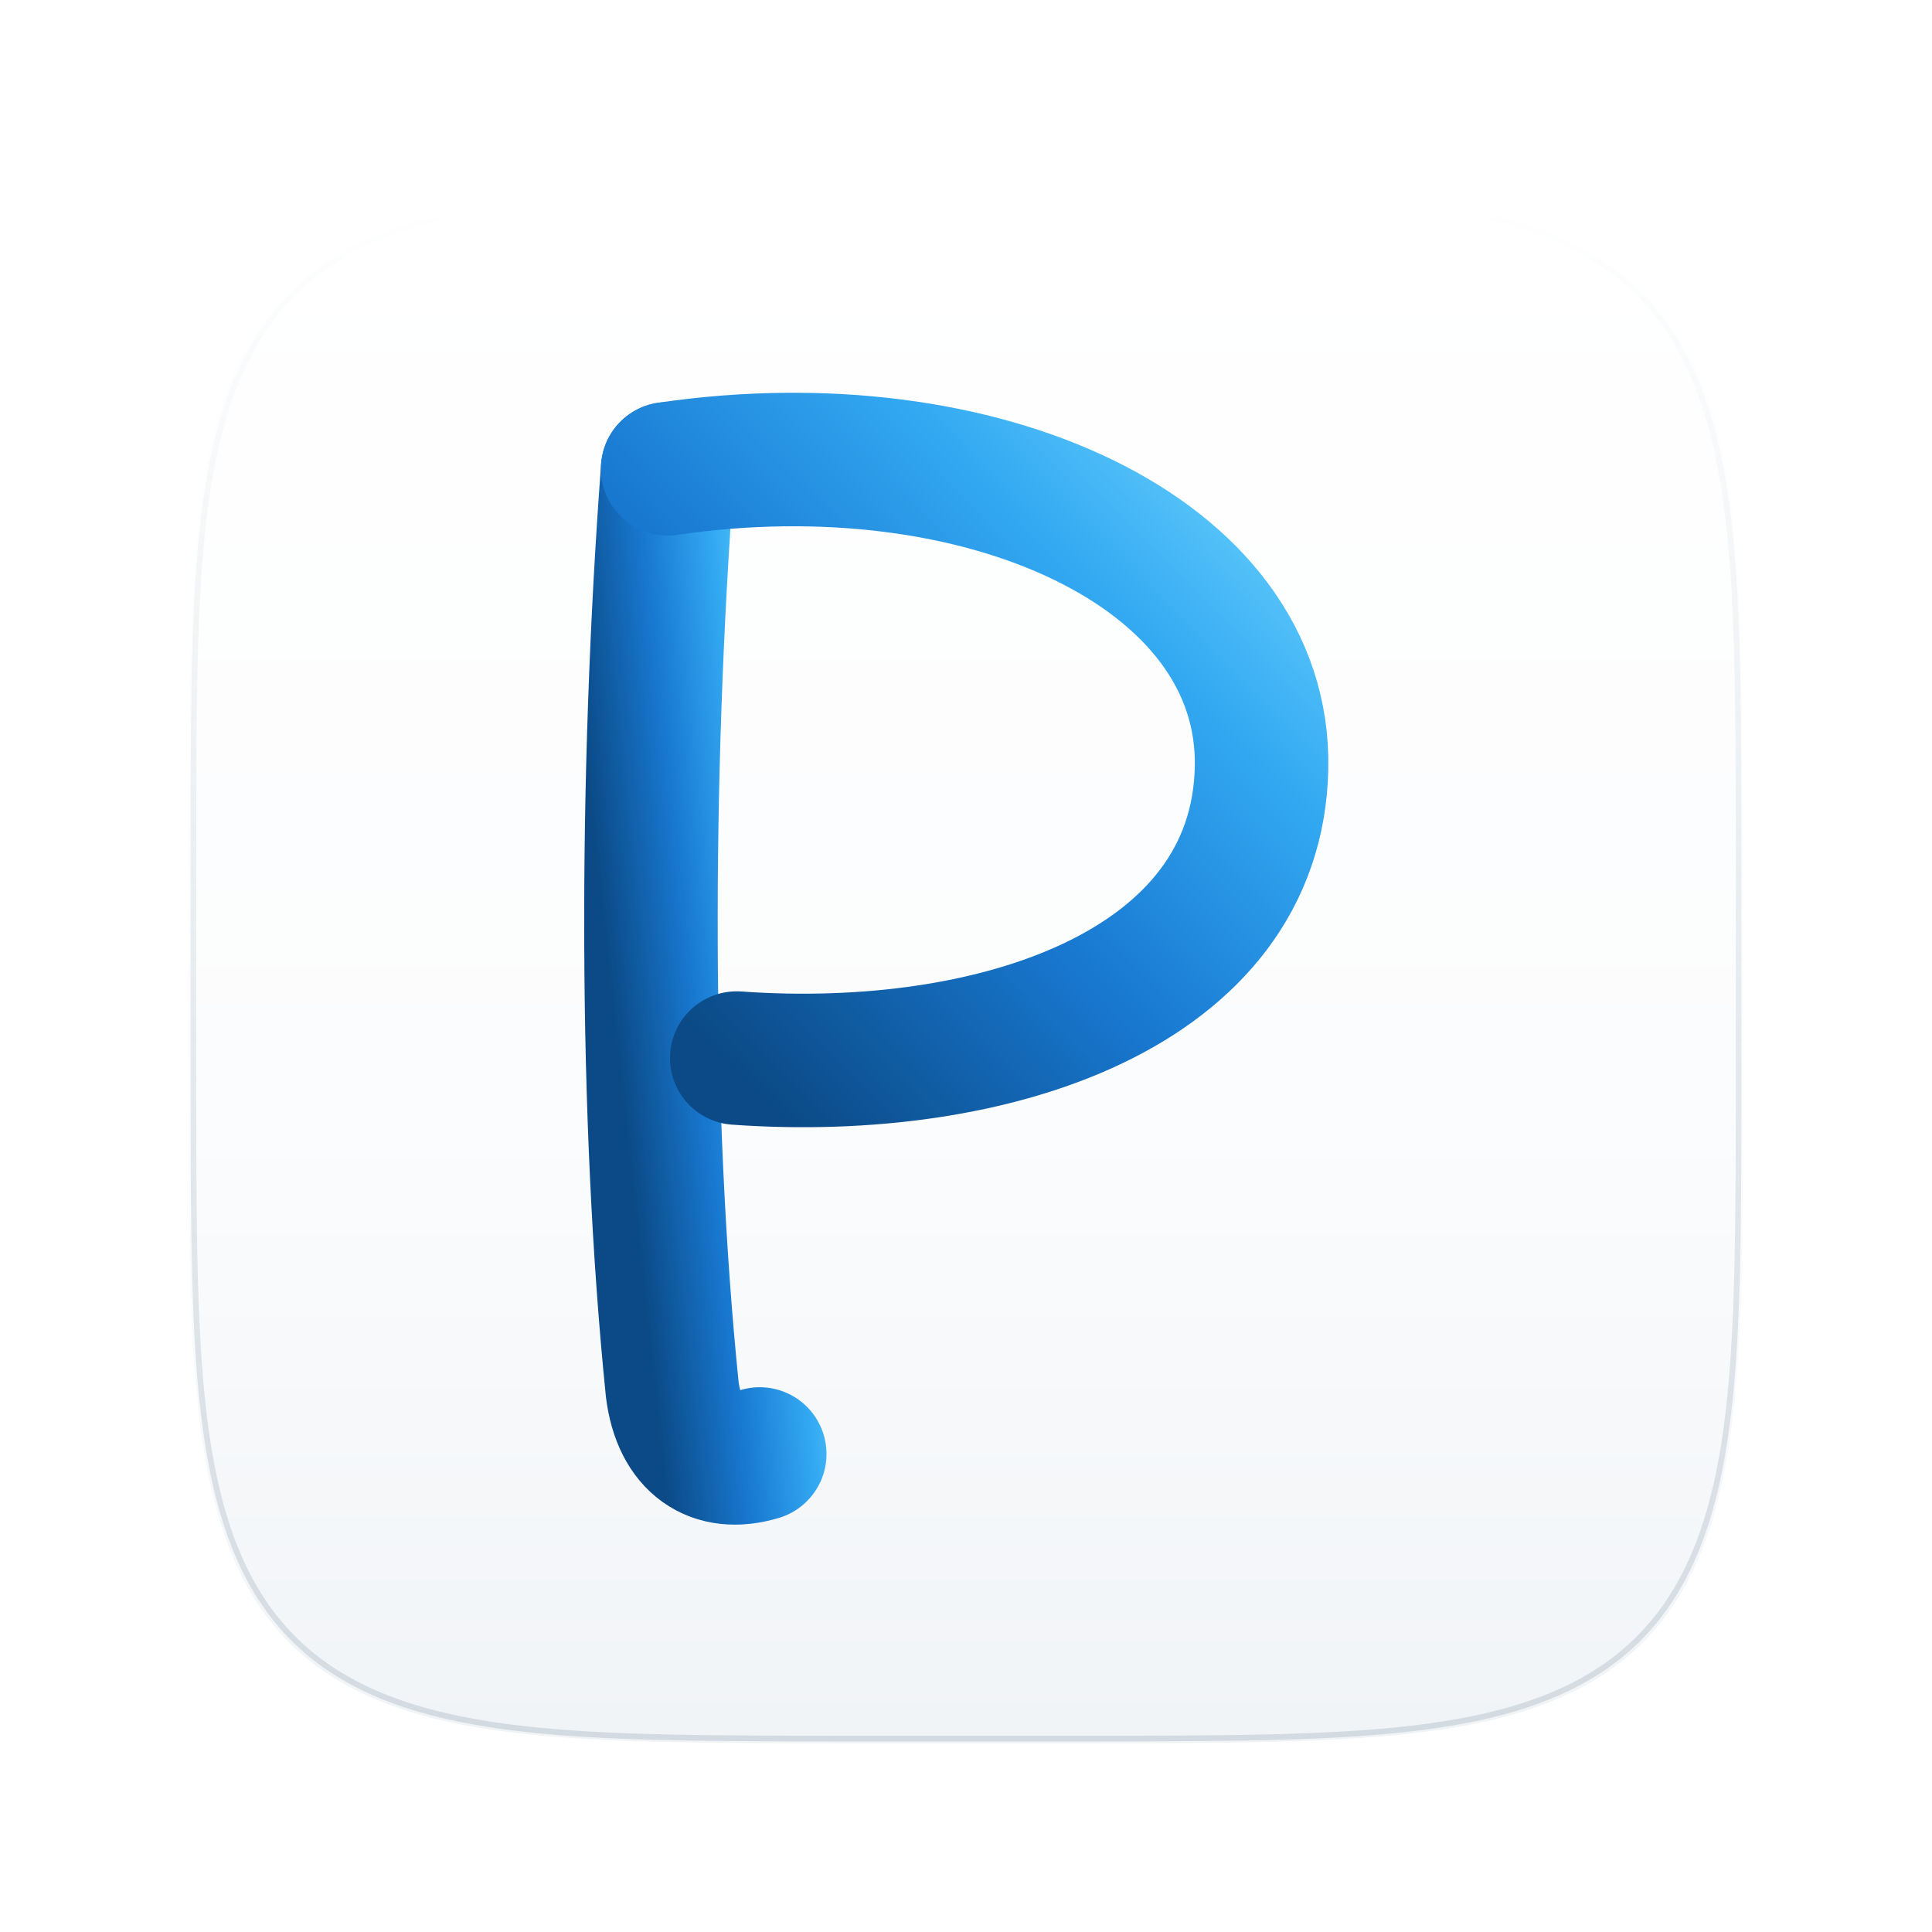
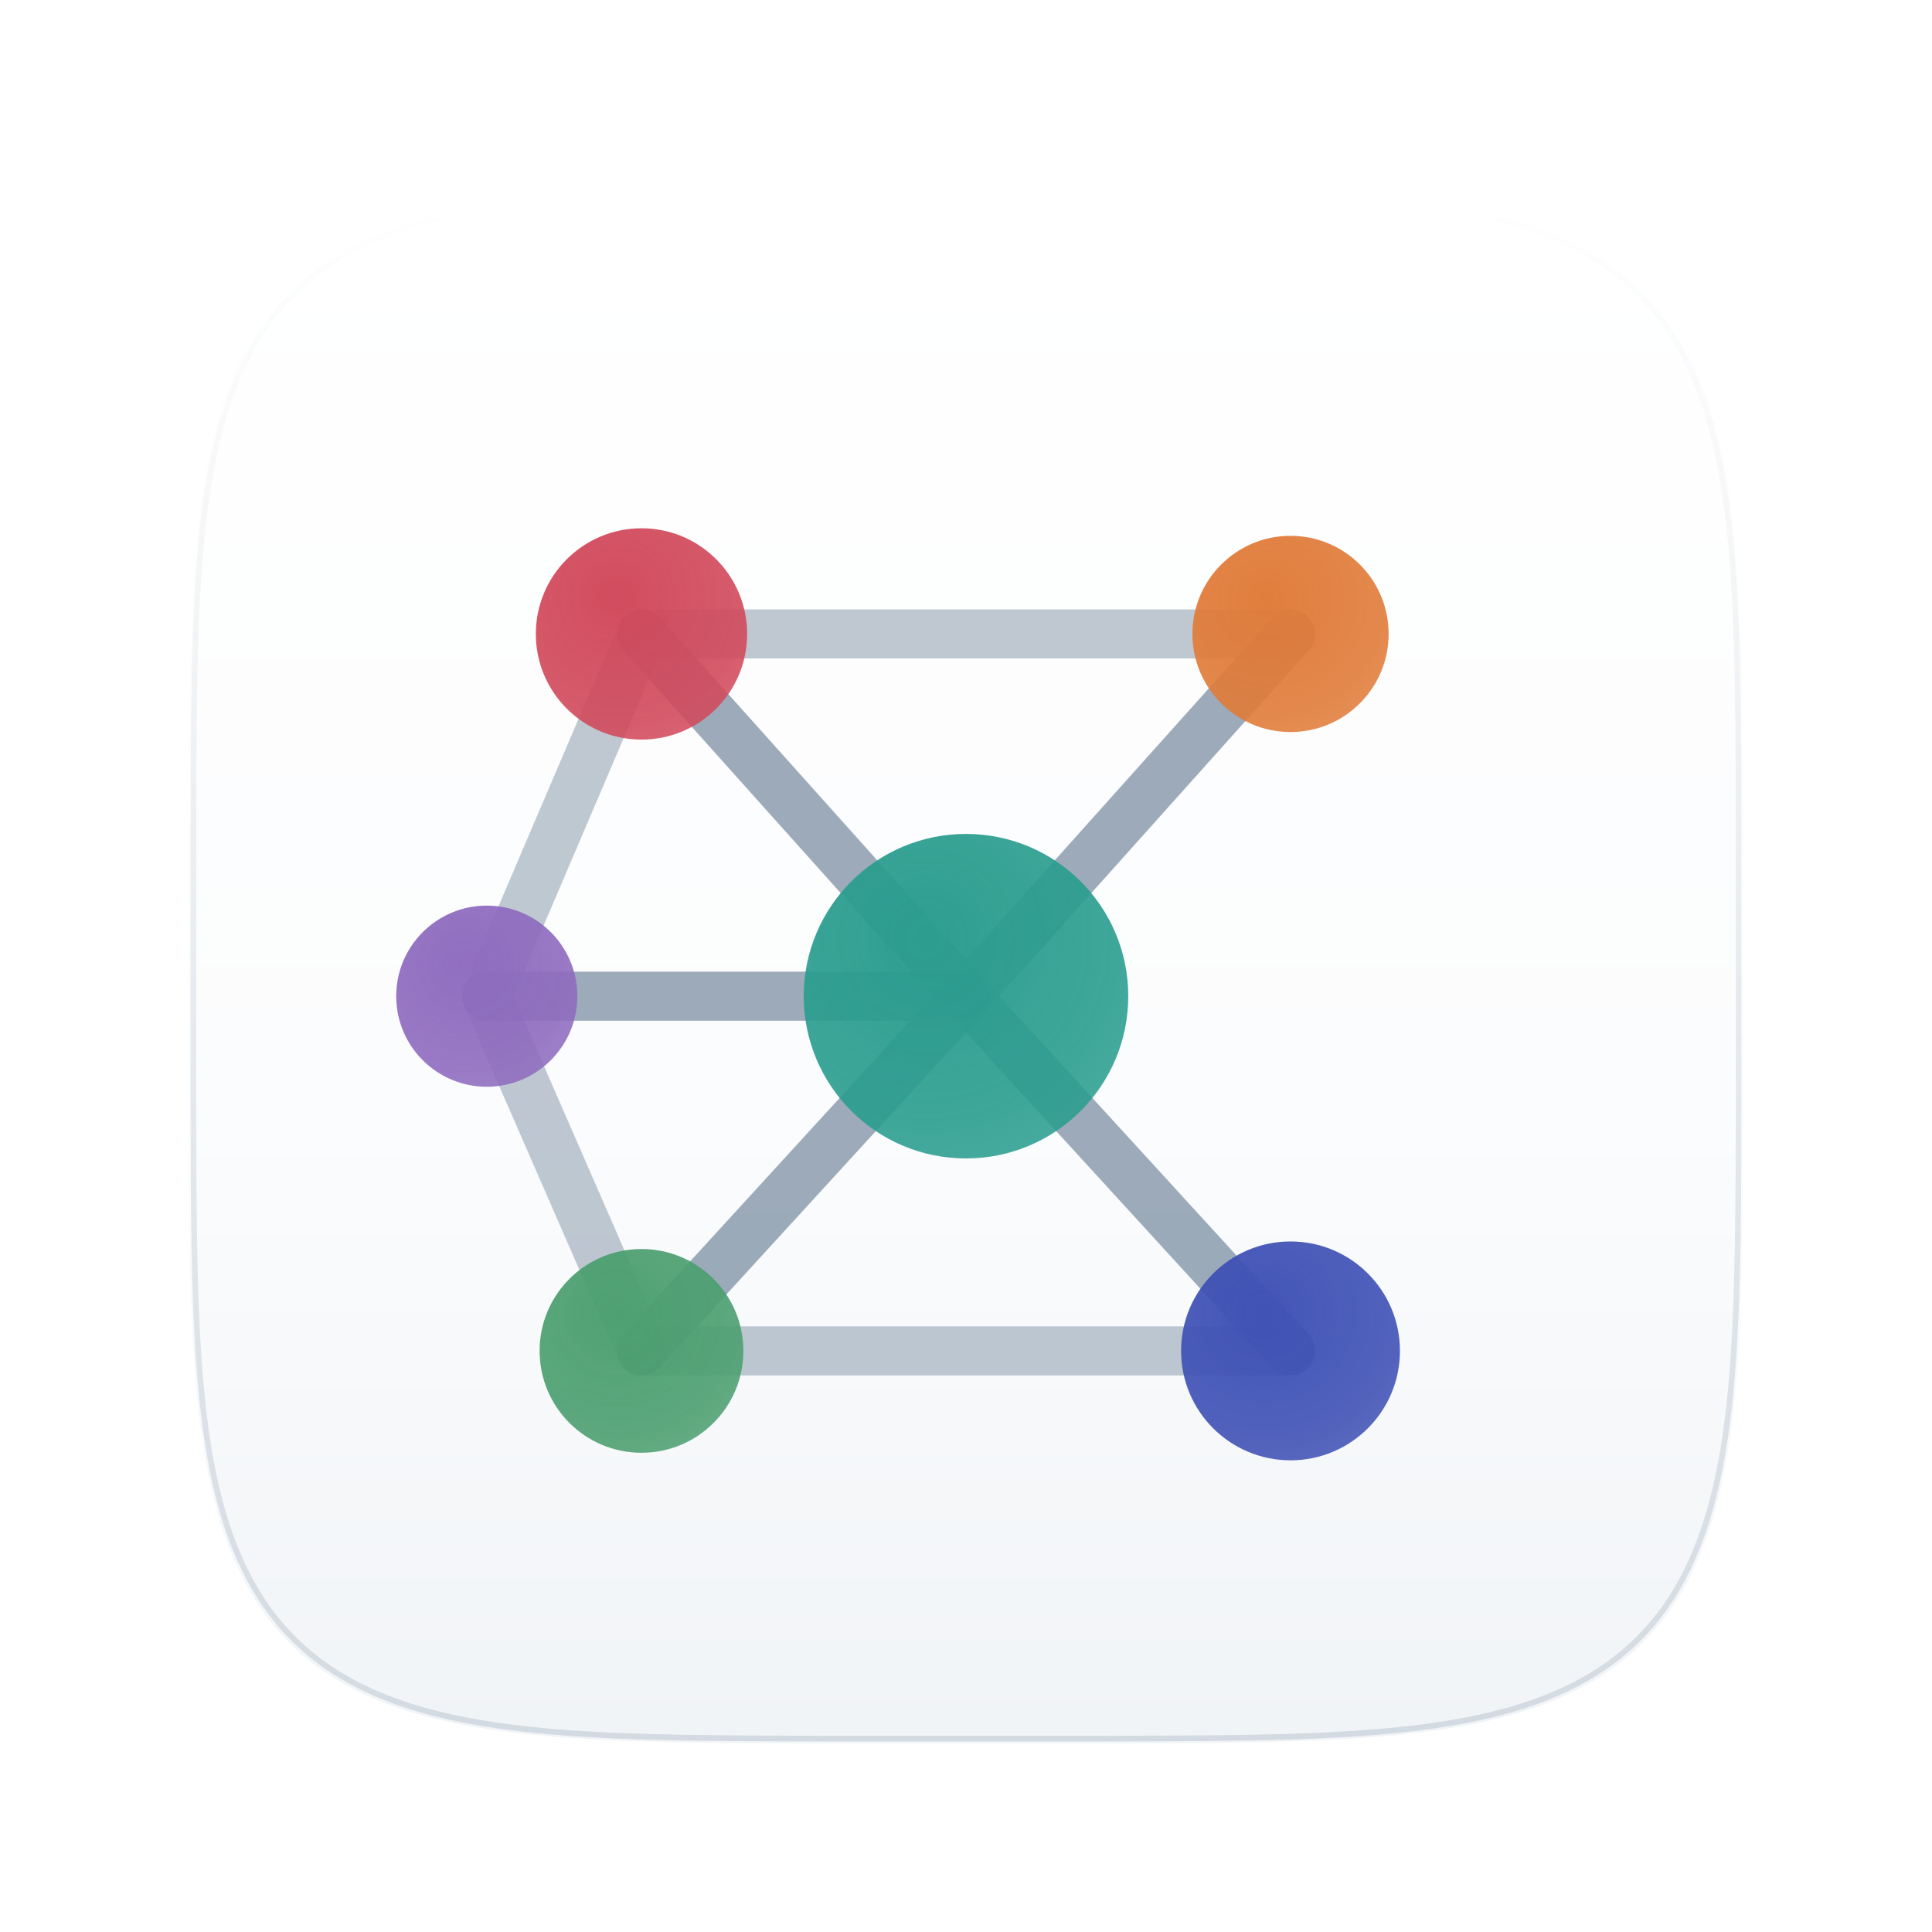
<svg xmlns="http://www.w3.org/2000/svg" viewBox="0 0 1024 1024" width="1024" height="1024">
  <defs>
-     <linearGradient id="body" x1="0" y1="0" x2="0" y2="1">
+     <linearGradient id="bodyA" x1="0" y1="0" x2="0" y2="1">
      <stop offset="0" stop-color="#ffffff" />
      <stop offset="0.6" stop-color="#fbfcfd" />
      <stop offset="1" stop-color="#f1f4f7" />
    </linearGradient>
-     <linearGradient id="edge" x1="0" y1="0" x2="0" y2="1">
+     <linearGradient id="edgeA" x1="0" y1="0" x2="0" y2="1">
      <stop offset="0" stop-color="#ffffff" stop-opacity="0.9" />
      <stop offset="1" stop-color="#c9d2da" stop-opacity="0.75" />
    </linearGradient>
-     <linearGradient id="ink" x1="0.05" y1="0.95" x2="0.95" y2="0.05">
-       <stop offset="0" stop-color="#0b4a86" />
-       <stop offset="0.42" stop-color="#1878d0" />
-       <stop offset="0.78" stop-color="#33a9f2" />
-       <stop offset="1" stop-color="#5cc8fb" />
-     </linearGradient>
-     <linearGradient id="ink2" x1="0" y1="1" x2="1" y2="0">
-       <stop offset="0" stop-color="#1e86dd" />
-       <stop offset="1" stop-color="#6fd0fb" />
-     </linearGradient>
+     <radialGradient id="g-d1495b" cx="0.38" cy="0.32" r="1">
+       <stop offset="0" stop-color="#d1495b" stop-opacity="0.98" />
+       <stop offset="0.6" stop-color="#d1495b" stop-opacity="0.9" />
+       <stop offset="1" stop-color="#d1495b" stop-opacity="0.78" />
+     </radialGradient>
+     <radialGradient id="g-e07b39" cx="0.38" cy="0.32" r="1">
+       <stop offset="0" stop-color="#e07b39" stop-opacity="0.98" />
+       <stop offset="0.6" stop-color="#e07b39" stop-opacity="0.9" />
+       <stop offset="1" stop-color="#e07b39" stop-opacity="0.78" />
+     </radialGradient>
+     <radialGradient id="g-b8860b" cx="0.38" cy="0.32" r="1">
+       <stop offset="0" stop-color="#b8860b" stop-opacity="0.98" />
+       <stop offset="0.6" stop-color="#b8860b" stop-opacity="0.9" />
+       <stop offset="1" stop-color="#b8860b" stop-opacity="0.78" />
+     </radialGradient>
+     <radialGradient id="g-4c9f70" cx="0.38" cy="0.32" r="1">
+       <stop offset="0" stop-color="#4c9f70" stop-opacity="0.98" />
+       <stop offset="0.6" stop-color="#4c9f70" stop-opacity="0.9" />
+       <stop offset="1" stop-color="#4c9f70" stop-opacity="0.78" />
+     </radialGradient>
+     <radialGradient id="g-2a9d8f" cx="0.38" cy="0.32" r="1">
+       <stop offset="0" stop-color="#2a9d8f" stop-opacity="0.98" />
+       <stop offset="0.6" stop-color="#2a9d8f" stop-opacity="0.9" />
+       <stop offset="1" stop-color="#2a9d8f" stop-opacity="0.78" />
+     </radialGradient>
+     <radialGradient id="g-4381c1" cx="0.38" cy="0.32" r="1">
+       <stop offset="0" stop-color="#4381c1" stop-opacity="0.98" />
+       <stop offset="0.6" stop-color="#4381c1" stop-opacity="0.9" />
+       <stop offset="1" stop-color="#4381c1" stop-opacity="0.78" />
+     </radialGradient>
+     <radialGradient id="g-8e6bbf" cx="0.38" cy="0.32" r="1">
+       <stop offset="0" stop-color="#8e6bbf" stop-opacity="0.98" />
+       <stop offset="0.6" stop-color="#8e6bbf" stop-opacity="0.9" />
+       <stop offset="1" stop-color="#8e6bbf" stop-opacity="0.78" />
+     </radialGradient>
+     <radialGradient id="g-3f51b5" cx="0.38" cy="0.32" r="1">
+       <stop offset="0" stop-color="#3f51b5" stop-opacity="0.98" />
+       <stop offset="0.6" stop-color="#3f51b5" stop-opacity="0.9" />
+       <stop offset="1" stop-color="#3f51b5" stop-opacity="0.78" />
+     </radialGradient>
  </defs>
-   <path d="M924.00,512.00L923.99,582.87L923.95,605.51L923.89,621.97L923.80,635.37L923.69,646.88L923.55,657.07L923.39,666.27L923.21,674.71L922.99,682.53L922.76,689.84L922.50,696.71L922.21,703.21L921.90,709.38L921.56,715.26L921.20,720.89L920.81,726.28L920.40,731.47L919.97,736.47L919.50,741.29L919.02,745.95L918.50,750.46L917.96,754.84L917.40,759.08L916.81,763.20L916.19,767.21L915.55,771.12L914.89,774.92L914.19,778.62L913.47,782.23L912.73,785.76L911.95,789.20L911.16,792.56L910.33,795.85L909.48,799.07L908.60,802.21L907.70,805.29L906.76,808.30L905.81,811.25L904.82,814.14L903.80,816.97L902.76,819.74L901.69,822.46L900.60,825.12L899.47,827.73L898.31,830.29L897.13,832.80L895.92,835.27L894.68,837.68L893.41,840.05L892.11,842.38L890.78,844.66L889.42,846.89L888.03,849.09L886.61,851.24L885.16,853.36L883.68,855.43L882.17,857.47L880.62,859.46L879.05,861.42L877.44,863.34L875.80,865.23L874.12,867.08L872.41,868.89L870.67,870.67L868.89,872.41L867.08,874.12L865.23,875.80L863.34,877.44L861.42,879.05L859.46,880.62L857.47,882.17L855.43,883.68L853.36,885.16L851.24,886.61L849.09,888.03L846.89,889.42L844.66,890.78L842.38,892.11L840.05,893.41L837.68,894.68L835.27,895.92L832.80,897.13L830.29,898.31L827.73,899.47L825.12,900.60L822.46,901.69L819.74,902.76L816.97,903.80L814.14,904.82L811.25,905.81L808.30,906.76L805.29,907.70L802.21,908.60L799.07,909.48L795.85,910.33L792.56,911.16L789.20,911.95L785.76,912.73L782.23,913.47L778.62,914.19L774.92,914.89L771.12,915.55L767.21,916.19L763.20,916.81L759.08,917.40L754.84,917.96L750.46,918.50L745.95,919.02L741.29,919.50L736.47,919.97L731.47,920.40L726.28,920.81L720.89,921.20L715.26,921.56L709.38,921.90L703.21,922.21L696.71,922.50L689.84,922.76L682.53,922.99L674.71,923.21L666.27,923.39L657.07,923.55L646.88,923.69L635.37,923.80L621.97,923.89L605.51,923.95L582.87,923.99L512.00,924.00L441.13,923.99L418.49,923.95L402.03,923.89L388.63,923.80L377.12,923.69L366.93,923.55L357.73,923.39L349.29,923.21L341.47,922.99L334.16,922.76L327.29,922.50L320.79,922.21L314.62,921.90L308.74,921.56L303.11,921.20L297.72,920.81L292.53,920.40L287.53,919.97L282.71,919.50L278.05,919.02L273.54,918.50L269.16,917.96L264.92,917.40L260.80,916.81L256.79,916.19L252.88,915.55L249.08,914.89L245.38,914.19L241.77,913.47L238.24,912.73L234.80,911.95L231.44,911.16L228.15,910.33L224.93,909.48L221.79,908.60L218.71,907.70L215.70,906.76L212.75,905.81L209.86,904.82L207.03,903.80L204.26,902.76L201.54,901.69L198.88,900.60L196.27,899.47L193.71,898.31L191.20,897.13L188.73,895.92L186.32,894.68L183.95,893.41L181.62,892.11L179.34,890.78L177.11,889.42L174.91,888.03L172.76,886.61L170.64,885.16L168.57,883.68L166.53,882.17L164.54,880.62L162.58,879.05L160.66,877.44L158.77,875.80L156.92,874.12L155.11,872.41L153.33,870.67L151.59,868.89L149.88,867.08L148.20,865.23L146.56,863.34L144.95,861.42L143.38,859.46L141.83,857.47L140.32,855.43L138.84,853.36L137.39,851.24L135.97,849.09L134.58,846.89L133.22,844.66L131.89,842.38L130.59,840.05L129.32,837.68L128.08,835.27L126.87,832.80L125.69,830.29L124.53,827.73L123.40,825.12L122.31,822.46L121.24,819.74L120.20,816.97L119.18,814.14L118.19,811.25L117.24,808.30L116.30,805.29L115.40,802.21L114.52,799.07L113.67,795.85L112.84,792.56L112.05,789.20L111.27,785.76L110.53,782.23L109.81,778.62L109.11,774.92L108.45,771.12L107.81,767.21L107.19,763.20L106.60,759.08L106.04,754.84L105.50,750.46L104.98,745.95L104.50,741.29L104.03,736.47L103.60,731.47L103.19,726.28L102.80,720.89L102.44,715.26L102.10,709.38L101.79,703.21L101.50,696.71L101.24,689.84L101.01,682.53L100.79,674.71L100.61,666.27L100.45,657.07L100.31,646.88L100.20,635.37L100.11,621.97L100.05,605.51L100.01,582.87L100.00,512.00L100.01,441.13L100.05,418.49L100.11,402.03L100.20,388.63L100.31,377.12L100.45,366.93L100.61,357.73L100.79,349.29L101.01,341.47L101.24,334.16L101.50,327.29L101.79,320.79L102.10,314.62L102.44,308.74L102.80,303.11L103.19,297.72L103.60,292.53L104.03,287.53L104.50,282.71L104.98,278.05L105.50,273.54L106.04,269.16L106.60,264.92L107.19,260.80L107.81,256.79L108.45,252.88L109.11,249.08L109.81,245.38L110.53,241.77L111.27,238.24L112.05,234.80L112.84,231.44L113.67,228.15L114.52,224.93L115.40,221.79L116.30,218.71L117.24,215.70L118.19,212.75L119.18,209.86L120.20,207.03L121.24,204.26L122.31,201.54L123.40,198.88L124.53,196.27L125.69,193.71L126.87,191.20L128.08,188.73L129.32,186.32L130.59,183.95L131.89,181.62L133.22,179.34L134.58,177.11L135.97,174.91L137.39,172.76L138.84,170.64L140.32,168.57L141.83,166.53L143.38,164.54L144.95,162.58L146.56,160.66L148.20,158.77L149.88,156.92L151.59,155.11L153.33,153.33L155.11,151.59L156.92,149.88L158.77,148.20L160.66,146.56L162.58,144.95L164.54,143.38L166.53,141.83L168.57,140.32L170.64,138.84L172.76,137.39L174.91,135.97L177.11,134.58L179.34,133.22L181.62,131.89L183.95,130.59L186.32,129.32L188.73,128.08L191.20,126.87L193.71,125.69L196.27,124.53L198.88,123.40L201.54,122.31L204.26,121.24L207.03,120.20L209.86,119.18L212.75,118.19L215.70,117.24L218.71,116.30L221.79,115.40L224.93,114.52L228.15,113.67L231.44,112.84L234.80,112.05L238.24,111.27L241.77,110.53L245.38,109.81L249.08,109.11L252.88,108.45L256.79,107.81L260.80,107.19L264.92,106.60L269.16,106.04L273.54,105.50L278.05,104.98L282.71,104.50L287.53,104.03L292.53,103.60L297.72,103.19L303.11,102.80L308.74,102.44L314.62,102.10L320.79,101.79L327.29,101.50L334.16,101.24L341.47,101.01L349.29,100.79L357.73,100.61L366.93,100.45L377.12,100.31L388.63,100.20L402.03,100.11L418.49,100.05L441.13,100.01L512.00,100.00L582.87,100.01L605.51,100.05L621.97,100.11L635.37,100.20L646.88,100.31L657.07,100.45L666.27,100.61L674.71,100.79L682.53,101.01L689.84,101.24L696.71,101.50L703.21,101.79L709.38,102.10L715.26,102.44L720.89,102.80L726.28,103.19L731.47,103.60L736.47,104.03L741.29,104.50L745.95,104.98L750.46,105.50L754.84,106.04L759.08,106.60L763.20,107.19L767.21,107.81L771.12,108.45L774.92,109.11L778.62,109.81L782.23,110.53L785.76,111.27L789.20,112.05L792.56,112.84L795.85,113.67L799.07,114.52L802.21,115.40L805.29,116.30L808.30,117.24L811.25,118.19L814.14,119.18L816.97,120.20L819.74,121.24L822.46,122.31L825.12,123.40L827.73,124.53L830.29,125.69L832.80,126.87L835.27,128.08L837.68,129.32L840.05,130.59L842.38,131.89L844.66,133.22L846.89,134.58L849.09,135.97L851.24,137.39L853.36,138.84L855.43,140.32L857.47,141.83L859.46,143.38L861.42,144.95L863.34,146.56L865.23,148.20L867.08,149.88L868.89,151.59L870.67,153.33L872.41,155.11L874.12,156.92L875.80,158.77L877.44,160.66L879.05,162.58L880.62,164.54L882.17,166.53L883.68,168.57L885.16,170.64L886.61,172.76L888.03,174.91L889.42,177.11L890.78,179.34L892.11,181.62L893.41,183.95L894.68,186.32L895.92,188.73L897.13,191.20L898.31,193.71L899.47,196.27L900.60,198.88L901.69,201.54L902.76,204.26L903.80,207.03L904.82,209.86L905.81,212.75L906.76,215.70L907.70,218.71L908.60,221.79L909.48,224.93L910.33,228.15L911.16,231.44L911.95,234.80L912.73,238.24L913.47,241.77L914.19,245.38L914.89,249.08L915.55,252.88L916.19,256.79L916.81,260.80L917.40,264.92L917.96,269.16L918.50,273.54L919.02,278.05L919.50,282.71L919.97,287.53L920.40,292.53L920.81,297.72L921.20,303.11L921.56,308.74L921.90,314.62L922.21,320.79L922.50,327.29L922.76,334.16L922.99,341.47L923.21,349.29L923.39,357.73L923.55,366.93L923.69,377.12L923.80,388.63L923.89,402.03L923.95,418.49L923.99,441.13Z" fill="url(#body)" />
-   <path d="M921.50,512.00L921.49,582.44L921.45,604.94L921.39,621.30L921.30,634.62L921.19,646.06L921.06,656.19L920.90,665.34L920.71,673.72L920.50,681.50L920.27,688.76L920.01,695.59L919.72,702.05L919.41,708.18L919.08,714.03L918.72,719.62L918.33,724.98L917.93,730.14L917.49,735.11L917.03,739.90L916.55,744.53L916.04,749.02L915.50,753.36L914.94,757.58L914.35,761.68L913.74,765.66L913.10,769.54L912.44,773.32L911.75,777.00L911.04,780.59L910.30,784.10L909.53,787.52L908.73,790.86L907.91,794.13L907.07,797.32L906.20,800.45L905.30,803.51L904.37,806.50L903.42,809.43L902.43,812.30L901.43,815.12L900.39,817.87L899.33,820.57L898.24,823.22L897.12,825.82L895.97,828.36L894.80,830.86L893.59,833.30L892.36,835.71L891.10,838.06L889.80,840.37L888.48,842.64L887.13,844.86L885.75,847.04L884.34,849.19L882.90,851.29L881.43,853.35L879.92,855.37L878.39,857.35L876.82,859.30L875.22,861.21L873.59,863.08L871.92,864.92L870.22,866.72L868.49,868.49L866.72,870.22L864.92,871.92L863.08,873.59L861.21,875.22L859.30,876.82L857.35,878.39L855.37,879.92L853.35,881.43L851.29,882.90L849.19,884.34L847.04,885.75L844.86,887.13L842.64,888.48L840.37,889.80L838.06,891.10L835.71,892.36L833.30,893.59L830.86,894.80L828.36,895.97L825.82,897.12L823.22,898.24L820.57,899.33L817.87,900.39L815.12,901.43L812.30,902.43L809.43,903.42L806.50,904.37L803.51,905.30L800.45,906.20L797.32,907.07L794.13,907.91L790.86,908.73L787.52,909.53L784.10,910.30L780.59,911.04L777.00,911.75L773.32,912.44L769.54,913.10L765.66,913.74L761.68,914.35L757.58,914.94L753.36,915.50L749.02,916.04L744.53,916.55L739.90,917.03L735.11,917.49L730.14,917.93L724.98,918.33L719.62,918.72L714.03,919.08L708.18,919.41L702.05,919.72L695.59,920.01L688.76,920.27L681.50,920.50L673.72,920.71L665.34,920.90L656.19,921.06L646.06,921.19L634.62,921.30L621.30,921.39L604.94,921.45L582.44,921.49L512.00,921.50L441.56,921.49L419.06,921.45L402.70,921.39L389.38,921.30L377.94,921.19L367.81,921.06L358.66,920.90L350.28,920.71L342.50,920.50L335.24,920.27L328.41,920.01L321.95,919.72L315.82,919.41L309.97,919.08L304.38,918.72L299.02,918.33L293.86,917.93L288.89,917.49L284.10,917.03L279.47,916.55L274.98,916.04L270.64,915.50L266.42,914.94L262.32,914.35L258.34,913.74L254.46,913.10L250.68,912.44L247.00,911.75L243.41,911.04L239.90,910.30L236.48,909.53L233.14,908.73L229.87,907.91L226.68,907.07L223.55,906.20L220.49,905.30L217.50,904.37L214.57,903.42L211.70,902.43L208.88,901.43L206.13,900.39L203.43,899.33L200.78,898.24L198.18,897.12L195.64,895.97L193.14,894.80L190.70,893.59L188.29,892.36L185.94,891.10L183.63,889.80L181.36,888.48L179.14,887.13L176.96,885.75L174.81,884.34L172.71,882.90L170.65,881.43L168.63,879.92L166.65,878.39L164.70,876.82L162.79,875.22L160.92,873.59L159.08,871.92L157.28,870.22L155.51,868.49L153.78,866.72L152.08,864.92L150.41,863.08L148.78,861.21L147.18,859.30L145.61,857.35L144.08,855.37L142.57,853.35L141.10,851.29L139.66,849.19L138.25,847.04L136.87,844.86L135.52,842.64L134.20,840.37L132.90,838.06L131.64,835.71L130.41,833.30L129.20,830.86L128.03,828.36L126.88,825.82L125.76,823.22L124.67,820.57L123.61,817.87L122.57,815.12L121.57,812.30L120.58,809.43L119.63,806.50L118.70,803.51L117.80,800.45L116.93,797.32L116.09,794.13L115.27,790.86L114.47,787.52L113.70,784.10L112.96,780.59L112.25,777.00L111.56,773.32L110.90,769.54L110.26,765.66L109.65,761.68L109.06,757.58L108.50,753.36L107.96,749.02L107.45,744.53L106.97,739.90L106.51,735.11L106.07,730.14L105.67,724.98L105.28,719.62L104.92,714.03L104.59,708.18L104.28,702.05L103.99,695.59L103.73,688.76L103.50,681.50L103.29,673.72L103.10,665.34L102.94,656.19L102.81,646.06L102.70,634.62L102.61,621.30L102.55,604.94L102.51,582.44L102.50,512.00L102.51,441.56L102.55,419.06L102.61,402.70L102.70,389.38L102.81,377.94L102.94,367.81L103.10,358.66L103.29,350.28L103.50,342.50L103.73,335.24L103.99,328.41L104.28,321.95L104.59,315.82L104.92,309.97L105.28,304.38L105.67,299.02L106.07,293.86L106.51,288.89L106.97,284.10L107.45,279.47L107.96,274.98L108.50,270.64L109.06,266.42L109.65,262.32L110.26,258.34L110.90,254.46L111.56,250.68L112.25,247.00L112.96,243.41L113.70,239.90L114.47,236.48L115.27,233.14L116.09,229.87L116.93,226.68L117.80,223.55L118.70,220.49L119.63,217.50L120.58,214.57L121.57,211.70L122.57,208.88L123.61,206.13L124.67,203.43L125.76,200.78L126.88,198.18L128.03,195.64L129.20,193.14L130.41,190.70L131.64,188.29L132.90,185.94L134.20,183.63L135.52,181.36L136.87,179.14L138.25,176.96L139.66,174.81L141.10,172.71L142.57,170.65L144.08,168.63L145.61,166.65L147.18,164.70L148.78,162.79L150.41,160.92L152.08,159.08L153.78,157.28L155.51,155.51L157.28,153.78L159.08,152.08L160.92,150.41L162.79,148.78L164.70,147.18L166.65,145.61L168.63,144.08L170.65,142.57L172.71,141.10L174.81,139.66L176.96,138.25L179.14,136.87L181.36,135.52L183.63,134.20L185.94,132.90L188.29,131.64L190.70,130.41L193.14,129.20L195.64,128.03L198.18,126.88L200.78,125.76L203.43,124.67L206.13,123.61L208.88,122.57L211.70,121.57L214.57,120.58L217.50,119.63L220.49,118.70L223.55,117.80L226.68,116.93L229.87,116.09L233.14,115.27L236.48,114.47L239.90,113.70L243.41,112.96L247.00,112.25L250.68,111.56L254.46,110.90L258.34,110.26L262.32,109.65L266.42,109.06L270.64,108.50L274.98,107.96L279.47,107.45L284.10,106.97L288.89,106.51L293.86,106.07L299.02,105.67L304.38,105.28L309.97,104.92L315.82,104.59L321.95,104.28L328.41,103.99L335.24,103.73L342.50,103.50L350.28,103.29L358.66,103.10L367.81,102.94L377.94,102.81L389.38,102.70L402.70,102.61L419.06,102.55L441.56,102.51L512.00,102.50L582.44,102.51L604.94,102.55L621.30,102.61L634.62,102.70L646.06,102.81L656.19,102.94L665.34,103.10L673.72,103.29L681.50,103.50L688.76,103.73L695.59,103.99L702.05,104.28L708.18,104.59L714.03,104.92L719.62,105.28L724.98,105.67L730.14,106.07L735.11,106.51L739.90,106.97L744.53,107.45L749.02,107.96L753.36,108.50L757.58,109.06L761.68,109.65L765.66,110.26L769.54,110.90L773.32,111.56L777.00,112.25L780.59,112.96L784.10,113.70L787.52,114.47L790.86,115.27L794.13,116.09L797.32,116.93L800.45,117.80L803.51,118.70L806.50,119.63L809.43,120.58L812.30,121.57L815.12,122.57L817.87,123.61L820.57,124.67L823.22,125.76L825.82,126.88L828.36,128.03L830.86,129.20L833.30,130.41L835.71,131.64L838.06,132.90L840.37,134.20L842.64,135.52L844.86,136.87L847.04,138.25L849.19,139.66L851.29,141.10L853.35,142.57L855.37,144.08L857.35,145.61L859.30,147.18L861.21,148.78L863.08,150.41L864.92,152.08L866.72,153.78L868.49,155.51L870.22,157.28L871.92,159.08L873.59,160.92L875.22,162.79L876.82,164.70L878.39,166.65L879.92,168.63L881.43,170.65L882.90,172.71L884.34,174.81L885.75,176.96L887.13,179.14L888.48,181.36L889.80,183.63L891.10,185.94L892.36,188.29L893.59,190.70L894.80,193.14L895.97,195.64L897.12,198.18L898.24,200.78L899.33,203.43L900.39,206.13L901.43,208.88L902.43,211.70L903.42,214.57L904.37,217.50L905.30,220.49L906.20,223.55L907.07,226.68L907.91,229.87L908.73,233.14L909.53,236.48L910.30,239.90L911.04,243.41L911.75,247.00L912.44,250.68L913.10,254.46L913.74,258.34L914.35,262.32L914.94,266.42L915.50,270.64L916.04,274.98L916.55,279.47L917.03,284.10L917.49,288.89L917.93,293.86L918.33,299.02L918.72,304.38L919.08,309.97L919.41,315.82L919.72,321.95L920.01,328.41L920.27,335.24L920.50,342.50L920.71,350.28L920.90,358.66L921.06,367.81L921.19,377.94L921.30,389.38L921.39,402.70L921.45,419.06L921.49,441.56Z" fill="none" stroke="url(#edge)" stroke-width="3" />
-   <g transform="translate(532,512) scale(1.22) translate(-512,-512)" fill="none" stroke-linecap="round" stroke-linejoin="round">
-     <path d="M 366 296 C 356 430, 356 578, 368 696 C 371 720, 386 730, 406 724" stroke="url(#ink)" stroke-width="58" />
-     <path d="M 366 296 C 502 276, 626 332, 624 426 C 622 522, 508 560, 396 552" stroke="url(#ink)" stroke-width="58" />
-   </g>
+   <path d="M924.00,512.00L923.99,582.87L923.95,605.51L923.89,621.97L923.80,635.37L923.69,646.88L923.55,657.07L923.39,666.27L923.21,674.71L922.99,682.53L922.76,689.84L922.50,696.71L922.21,703.21L921.90,709.38L921.56,715.26L921.20,720.89L920.81,726.28L920.40,731.47L919.97,736.47L919.50,741.29L919.02,745.95L918.50,750.46L917.96,754.84L917.40,759.08L916.81,763.20L916.19,767.21L915.55,771.12L914.89,774.92L914.19,778.62L913.47,782.23L912.73,785.76L911.95,789.20L911.16,792.56L910.33,795.85L909.48,799.07L908.60,802.21L907.70,805.29L906.76,808.30L905.81,811.25L904.82,814.14L903.80,816.97L902.76,819.74L901.69,822.46L900.60,825.12L899.47,827.73L898.31,830.29L897.13,832.80L895.92,835.27L894.68,837.68L893.41,840.05L892.11,842.38L890.78,844.66L889.42,846.89L888.03,849.09L886.61,851.24L885.16,853.36L883.68,855.43L882.17,857.47L880.62,859.46L879.05,861.42L877.44,863.34L875.80,865.23L874.12,867.08L872.41,868.89L870.67,870.67L868.89,872.41L867.08,874.12L865.23,875.80L863.34,877.44L861.42,879.05L859.46,880.62L857.47,882.17L855.43,883.68L853.36,885.16L851.24,886.61L849.09,888.03L846.89,889.42L844.66,890.78L842.38,892.11L840.05,893.41L837.68,894.68L835.27,895.92L832.80,897.13L830.29,898.31L827.73,899.47L825.12,900.60L822.46,901.69L819.74,902.76L816.97,903.80L814.14,904.82L811.25,905.81L808.30,906.76L805.29,907.70L802.21,908.60L799.07,909.48L795.85,910.33L792.56,911.16L789.20,911.95L785.76,912.73L782.23,913.47L778.62,914.19L774.92,914.89L771.12,915.55L767.21,916.19L763.20,916.81L759.08,917.40L754.84,917.96L750.46,918.50L745.95,919.02L741.29,919.50L736.47,919.97L731.47,920.40L726.28,920.81L720.89,921.20L715.26,921.56L709.38,921.90L703.21,922.21L696.71,922.50L689.84,922.76L682.53,922.99L674.71,923.21L666.27,923.39L657.07,923.55L646.88,923.69L635.37,923.80L621.97,923.89L605.51,923.95L582.87,923.99L512.00,924.00L441.13,923.99L418.49,923.95L402.03,923.89L388.63,923.80L377.12,923.69L366.93,923.55L357.73,923.39L349.29,923.21L341.47,922.99L334.16,922.76L327.29,922.50L320.79,922.21L314.62,921.90L308.74,921.56L303.11,921.20L297.72,920.81L292.53,920.40L287.53,919.97L282.71,919.50L278.05,919.02L273.54,918.50L269.16,917.96L264.92,917.40L260.80,916.81L256.79,916.19L252.88,915.55L249.08,914.89L245.38,914.19L241.77,913.47L238.24,912.73L234.80,911.95L231.44,911.16L228.15,910.33L224.93,909.48L221.79,908.60L218.71,907.70L215.70,906.76L212.75,905.81L209.86,904.82L207.03,903.80L204.26,902.76L201.54,901.69L198.88,900.60L196.27,899.47L193.71,898.31L191.20,897.13L188.73,895.92L186.32,894.68L183.95,893.41L181.62,892.11L179.34,890.78L177.11,889.42L174.91,888.03L172.76,886.61L170.64,885.16L168.57,883.68L166.53,882.17L164.54,880.62L162.58,879.05L160.66,877.44L158.77,875.80L156.92,874.12L155.11,872.41L153.33,870.67L151.59,868.89L149.88,867.08L148.20,865.23L146.56,863.34L144.95,861.42L143.38,859.46L141.83,857.47L140.32,855.43L138.84,853.36L137.39,851.24L135.97,849.09L134.58,846.89L133.22,844.66L131.89,842.38L130.59,840.05L129.32,837.68L128.08,835.27L126.87,832.80L125.69,830.29L124.53,827.73L123.40,825.12L122.31,822.46L121.24,819.74L120.20,816.97L119.18,814.14L118.19,811.25L117.24,808.30L116.30,805.29L115.40,802.21L114.52,799.07L113.67,795.85L112.84,792.56L112.05,789.20L111.27,785.76L110.53,782.23L109.81,778.62L109.11,774.92L108.45,771.12L107.81,767.21L107.19,763.20L106.60,759.08L106.04,754.84L105.50,750.46L104.98,745.95L104.50,741.29L104.03,736.47L103.60,731.47L103.19,726.28L102.80,720.89L102.44,715.26L102.10,709.38L101.79,703.21L101.50,696.71L101.24,689.84L101.01,682.53L100.79,674.71L100.61,666.27L100.45,657.07L100.31,646.88L100.20,635.37L100.11,621.97L100.05,605.51L100.01,582.87L100.00,512.00L100.01,441.13L100.05,418.49L100.11,402.03L100.20,388.63L100.31,377.12L100.45,366.93L100.61,357.73L100.79,349.29L101.01,341.47L101.24,334.16L101.50,327.29L101.79,320.79L102.10,314.62L102.44,308.74L102.80,303.11L103.19,297.72L103.60,292.53L104.03,287.53L104.50,282.71L104.98,278.05L105.50,273.54L106.04,269.16L106.60,264.92L107.19,260.80L107.81,256.79L108.45,252.88L109.11,249.08L109.81,245.38L110.53,241.77L111.27,238.24L112.05,234.80L112.84,231.44L113.67,228.15L114.52,224.93L115.40,221.79L116.30,218.71L117.24,215.70L118.19,212.75L119.18,209.86L120.20,207.03L121.24,204.26L122.31,201.54L123.40,198.88L124.53,196.27L125.69,193.71L126.87,191.20L128.08,188.73L129.32,186.32L130.59,183.95L131.89,181.62L133.22,179.34L134.58,177.11L135.97,174.91L137.39,172.76L138.84,170.64L140.32,168.57L141.83,166.53L143.38,164.54L144.95,162.58L146.56,160.66L148.20,158.77L149.88,156.92L151.59,155.11L153.33,153.33L155.11,151.59L156.92,149.88L158.77,148.20L160.66,146.56L162.58,144.95L164.54,143.38L166.53,141.83L168.57,140.32L170.64,138.84L172.76,137.39L174.91,135.97L177.11,134.58L179.34,133.22L181.62,131.89L183.95,130.59L186.32,129.32L188.73,128.08L191.20,126.87L193.71,125.69L196.27,124.53L198.88,123.40L201.54,122.31L204.26,121.24L207.03,120.20L209.86,119.18L212.75,118.19L215.70,117.24L218.71,116.30L221.79,115.40L224.93,114.52L228.15,113.67L231.44,112.84L234.80,112.05L238.24,111.27L241.77,110.53L245.38,109.81L249.08,109.11L252.88,108.45L256.79,107.81L260.80,107.19L264.92,106.60L269.16,106.04L273.54,105.50L278.05,104.98L282.71,104.50L287.53,104.03L292.53,103.60L297.72,103.19L303.11,102.80L308.74,102.44L314.62,102.10L320.79,101.79L327.29,101.50L334.16,101.24L341.47,101.01L349.29,100.79L357.73,100.61L366.93,100.45L377.12,100.31L388.63,100.20L402.03,100.11L418.49,100.05L441.13,100.01L512.00,100.00L582.87,100.01L605.51,100.05L621.97,100.11L635.37,100.20L646.88,100.31L657.07,100.45L666.27,100.61L674.71,100.79L682.53,101.01L689.84,101.24L696.71,101.50L703.21,101.79L709.38,102.10L715.26,102.44L720.89,102.80L726.28,103.19L731.47,103.60L736.47,104.03L741.29,104.50L745.95,104.98L750.46,105.50L754.84,106.04L759.08,106.60L763.20,107.19L767.21,107.81L771.12,108.45L774.92,109.11L778.62,109.81L782.23,110.53L785.76,111.27L789.20,112.05L792.56,112.84L795.85,113.67L799.07,114.52L802.21,115.40L805.29,116.30L808.30,117.24L811.25,118.19L814.14,119.18L816.97,120.20L819.74,121.24L822.46,122.31L825.12,123.40L827.73,124.53L830.29,125.69L832.80,126.87L835.27,128.08L837.68,129.32L840.05,130.59L842.38,131.89L844.66,133.22L846.89,134.58L849.09,135.97L851.24,137.39L853.36,138.84L855.43,140.32L857.47,141.83L859.46,143.38L861.42,144.95L863.34,146.56L865.23,148.20L867.08,149.88L868.89,151.59L870.67,153.33L872.41,155.11L874.12,156.92L875.80,158.77L877.44,160.66L879.05,162.58L880.62,164.54L882.17,166.53L883.68,168.57L885.16,170.64L886.61,172.76L888.03,174.91L889.42,177.11L890.78,179.34L892.11,181.62L893.41,183.95L894.68,186.32L895.92,188.73L897.13,191.20L898.31,193.71L899.47,196.27L900.60,198.88L901.69,201.54L902.76,204.26L903.80,207.03L904.82,209.86L905.81,212.75L906.76,215.70L907.70,218.71L908.60,221.79L909.48,224.93L910.33,228.15L911.16,231.44L911.95,234.80L912.73,238.24L913.47,241.77L914.19,245.38L914.89,249.08L915.55,252.88L916.19,256.79L916.81,260.80L917.40,264.92L917.96,269.16L918.50,273.54L919.02,278.05L919.50,282.71L919.97,287.53L920.40,292.53L920.81,297.72L921.20,303.11L921.56,308.74L921.90,314.62L922.21,320.79L922.50,327.29L922.76,334.16L922.99,341.47L923.21,349.29L923.39,357.73L923.55,366.93L923.69,377.12L923.80,388.63L923.89,402.03L923.95,418.49L923.99,441.13Z" fill="url(#bodyA)" />
+   <path d="M921.50,512.00L921.49,582.44L921.45,604.94L921.39,621.30L921.30,634.62L921.19,646.06L921.06,656.19L920.90,665.34L920.71,673.72L920.50,681.50L920.27,688.76L920.01,695.59L919.72,702.05L919.41,708.18L919.08,714.03L918.72,719.62L918.33,724.98L917.93,730.14L917.49,735.11L917.03,739.90L916.55,744.53L916.04,749.02L915.50,753.36L914.94,757.58L914.35,761.68L913.74,765.66L913.10,769.54L912.44,773.32L911.75,777.00L911.04,780.59L910.30,784.10L909.53,787.52L908.73,790.86L907.91,794.13L907.07,797.32L906.20,800.45L905.30,803.51L904.37,806.50L903.42,809.43L902.43,812.30L901.43,815.12L900.39,817.87L899.33,820.57L898.24,823.22L897.12,825.82L895.97,828.36L894.80,830.86L893.59,833.30L892.36,835.71L891.10,838.06L889.80,840.37L888.48,842.64L887.13,844.86L885.75,847.04L884.34,849.19L882.90,851.29L881.43,853.35L879.92,855.37L878.39,857.35L876.82,859.30L875.22,861.21L873.59,863.08L871.92,864.92L870.22,866.72L868.49,868.49L866.72,870.22L864.92,871.92L863.08,873.59L861.21,875.22L859.30,876.82L857.35,878.39L855.37,879.92L853.35,881.43L851.29,882.90L849.19,884.34L847.04,885.75L844.86,887.13L842.64,888.48L840.37,889.80L838.06,891.10L835.71,892.36L833.30,893.59L830.86,894.80L828.36,895.97L825.82,897.12L823.22,898.24L820.57,899.33L817.87,900.39L815.12,901.43L812.30,902.43L809.43,903.42L806.50,904.37L803.51,905.30L800.45,906.20L797.32,907.07L794.13,907.91L790.86,908.73L787.52,909.53L784.10,910.30L780.59,911.04L777.00,911.75L773.32,912.44L769.54,913.10L765.66,913.74L761.68,914.35L757.58,914.94L753.36,915.50L749.02,916.04L744.53,916.55L739.90,917.03L735.11,917.49L730.14,917.93L724.98,918.33L719.62,918.72L714.03,919.08L708.18,919.41L702.05,919.72L695.59,920.01L688.76,920.27L681.50,920.50L673.72,920.71L665.34,920.90L656.19,921.06L646.06,921.19L634.62,921.30L621.30,921.39L604.94,921.45L582.44,921.49L512.00,921.50L441.56,921.49L419.06,921.45L402.70,921.39L389.38,921.30L377.94,921.19L367.81,921.06L358.66,920.90L350.28,920.71L342.50,920.50L335.24,920.27L328.41,920.01L321.95,919.72L315.82,919.41L309.97,919.08L304.38,918.72L299.02,918.33L293.86,917.93L288.89,917.49L284.10,917.03L279.47,916.55L274.98,916.04L270.64,915.50L266.42,914.94L262.32,914.35L258.34,913.74L254.46,913.10L250.68,912.44L247.00,911.75L243.41,911.04L239.90,910.30L236.48,909.53L233.14,908.73L229.87,907.91L226.68,907.07L223.55,906.20L220.49,905.30L217.50,904.37L214.57,903.42L211.70,902.43L208.88,901.43L206.13,900.39L203.43,899.33L200.78,898.24L198.18,897.12L195.64,895.97L193.14,894.80L190.70,893.59L188.29,892.36L185.94,891.10L183.63,889.80L181.36,888.48L179.14,887.13L176.96,885.75L174.81,884.34L172.71,882.90L170.65,881.43L168.63,879.92L166.65,878.39L164.70,876.82L162.79,875.22L160.92,873.59L159.08,871.92L157.28,870.22L155.51,868.49L153.78,866.72L152.08,864.92L150.41,863.08L148.78,861.21L147.18,859.30L145.61,857.35L144.08,855.37L142.57,853.35L141.10,851.29L139.66,849.19L138.25,847.04L136.87,844.86L135.52,842.64L134.20,840.37L132.90,838.06L131.64,835.71L130.41,833.30L129.20,830.86L128.03,828.36L126.88,825.82L125.76,823.22L124.67,820.57L123.61,817.87L122.57,815.12L121.57,812.30L120.58,809.43L119.63,806.50L118.70,803.51L117.80,800.45L116.93,797.32L116.09,794.13L115.27,790.86L114.47,787.52L113.70,784.10L112.96,780.59L112.25,777.00L111.56,773.32L110.90,769.54L110.26,765.66L109.65,761.68L109.06,757.58L108.50,753.36L107.96,749.02L107.45,744.53L106.97,739.90L106.51,735.11L106.07,730.14L105.67,724.98L105.28,719.62L104.92,714.03L104.59,708.18L104.28,702.05L103.99,695.59L103.73,688.76L103.50,681.50L103.29,673.72L103.10,665.34L102.94,656.19L102.81,646.06L102.70,634.62L102.61,621.30L102.55,604.94L102.51,582.44L102.50,512.00L102.51,441.56L102.55,419.06L102.61,402.70L102.70,389.38L102.81,377.94L102.94,367.81L103.10,358.66L103.29,350.28L103.50,342.50L103.73,335.24L103.99,328.41L104.28,321.95L104.59,315.82L104.92,309.97L105.28,304.38L105.67,299.02L106.07,293.86L106.51,288.89L106.97,284.10L107.45,279.47L107.96,274.98L108.50,270.64L109.06,266.42L109.65,262.32L110.26,258.34L110.90,254.46L111.56,250.68L112.25,247.00L112.96,243.41L113.70,239.90L114.47,236.48L115.27,233.14L116.09,229.87L116.93,226.68L117.80,223.55L118.70,220.49L119.63,217.50L120.58,214.57L121.57,211.70L122.57,208.88L123.61,206.13L124.67,203.43L125.76,200.78L126.88,198.18L128.03,195.64L129.20,193.14L130.41,190.70L131.64,188.29L132.90,185.94L134.20,183.63L135.52,181.36L136.87,179.14L138.25,176.96L139.66,174.81L141.10,172.71L142.57,170.65L144.08,168.63L145.61,166.65L147.18,164.70L148.78,162.79L150.41,160.92L152.08,159.08L153.78,157.28L155.51,155.51L157.28,153.78L159.08,152.08L160.92,150.41L162.79,148.78L164.70,147.18L166.65,145.61L168.63,144.08L170.65,142.57L172.71,141.10L174.81,139.66L176.96,138.25L179.14,136.87L181.36,135.52L183.63,134.20L185.94,132.90L188.29,131.64L190.70,130.41L193.14,129.20L195.64,128.03L198.18,126.88L200.78,125.76L203.43,124.67L206.13,123.61L208.88,122.57L211.70,121.57L214.57,120.58L217.50,119.63L220.49,118.70L223.55,117.80L226.68,116.93L229.87,116.09L233.14,115.27L236.48,114.47L239.90,113.70L243.41,112.96L247.00,112.25L250.68,111.56L254.46,110.90L258.34,110.26L262.32,109.65L266.42,109.06L270.64,108.50L274.98,107.96L279.47,107.45L284.10,106.97L288.89,106.51L293.86,106.07L299.02,105.67L304.38,105.28L309.97,104.92L315.82,104.59L321.95,104.28L328.41,103.99L335.24,103.73L342.50,103.50L350.28,103.29L358.66,103.10L367.81,102.94L377.94,102.81L389.38,102.70L402.70,102.61L419.06,102.55L441.56,102.51L512.00,102.50L582.44,102.51L604.94,102.55L621.30,102.61L634.62,102.70L646.06,102.81L656.19,102.94L665.34,103.10L673.72,103.29L681.50,103.50L688.76,103.73L695.59,103.99L702.05,104.28L708.18,104.59L714.03,104.92L719.62,105.28L724.98,105.67L730.14,106.07L735.11,106.51L739.90,106.97L744.53,107.45L749.02,107.96L753.36,108.50L757.58,109.06L761.68,109.65L765.66,110.26L769.54,110.90L773.32,111.56L777.00,112.25L780.59,112.96L784.10,113.70L787.52,114.47L790.86,115.27L794.13,116.09L797.32,116.93L800.45,117.80L803.51,118.70L806.50,119.63L809.43,120.58L812.30,121.57L815.12,122.57L817.87,123.61L820.57,124.67L823.22,125.76L825.82,126.88L828.36,128.03L830.86,129.20L833.30,130.41L835.71,131.64L838.06,132.90L840.37,134.20L842.64,135.52L844.86,136.87L847.04,138.25L849.19,139.66L851.29,141.10L853.35,142.57L855.37,144.08L857.35,145.61L859.30,147.18L861.21,148.78L863.08,150.41L864.92,152.08L866.72,153.78L868.49,155.51L870.22,157.28L871.92,159.08L873.59,160.92L875.22,162.79L876.82,164.70L878.39,166.65L879.92,168.63L881.43,170.65L882.90,172.71L884.34,174.81L885.75,176.96L887.13,179.14L888.48,181.36L889.80,183.63L891.10,185.94L892.36,188.29L893.59,190.70L894.80,193.14L895.97,195.64L897.12,198.18L898.24,200.78L899.33,203.43L900.39,206.13L901.43,208.88L902.43,211.70L903.42,214.57L904.37,217.50L905.30,220.49L906.20,223.55L907.07,226.68L907.91,229.87L908.73,233.14L909.53,236.48L910.30,239.90L911.04,243.41L911.75,247.00L912.44,250.68L913.10,254.46L913.74,258.34L914.35,262.32L914.94,266.42L915.50,270.64L916.04,274.98L916.55,279.47L917.03,284.10L917.49,288.89L917.93,293.86L918.33,299.02L918.72,304.38L919.08,309.97L919.41,315.82L919.72,321.95L920.01,328.41L920.27,335.24L920.50,342.50L920.71,350.28L920.90,358.66L921.06,367.81L921.19,377.94L921.30,389.38L921.39,402.70L921.45,419.06L921.49,441.56Z" fill="none" stroke="url(#edgeA)" stroke-width="3" />
+   <line x1="512" y1="528" x2="340" y2="336" stroke="#73879c" stroke-width="26" stroke-linecap="round" opacity="0.7" />
+   <line x1="512" y1="528" x2="684" y2="336" stroke="#73879c" stroke-width="26" stroke-linecap="round" opacity="0.7" />
+   <line x1="512" y1="528" x2="340" y2="716" stroke="#73879c" stroke-width="26" stroke-linecap="round" opacity="0.7" />
+   <line x1="512" y1="528" x2="684" y2="716" stroke="#73879c" stroke-width="26" stroke-linecap="round" opacity="0.7" />
+   <line x1="512" y1="528" x2="258" y2="528" stroke="#73879c" stroke-width="26" stroke-linecap="round" opacity="0.7" />
+   <line x1="340" y1="336" x2="684" y2="336" stroke="#73879c" stroke-width="26" stroke-linecap="round" opacity="0.45" />
+   <line x1="340" y1="336" x2="258" y2="528" stroke="#73879c" stroke-width="26" stroke-linecap="round" opacity="0.45" />
+   <line x1="258" y1="528" x2="340" y2="716" stroke="#73879c" stroke-width="26" stroke-linecap="round" opacity="0.45" />
+   <line x1="340" y1="716" x2="684" y2="716" stroke="#73879c" stroke-width="26" stroke-linecap="round" opacity="0.45" />
+   <circle cx="512" cy="528" r="86" fill="url(#g-2a9d8f)" />
+   <circle cx="340" cy="336" r="56" fill="url(#g-d1495b)" />
+   <circle cx="684" cy="336" r="52" fill="url(#g-e07b39)" />
+   <circle cx="340" cy="716" r="54" fill="url(#g-4c9f70)" />
+   <circle cx="684" cy="716" r="58" fill="url(#g-3f51b5)" />
+   <circle cx="258" cy="528" r="48" fill="url(#g-8e6bbf)" />
</svg>
